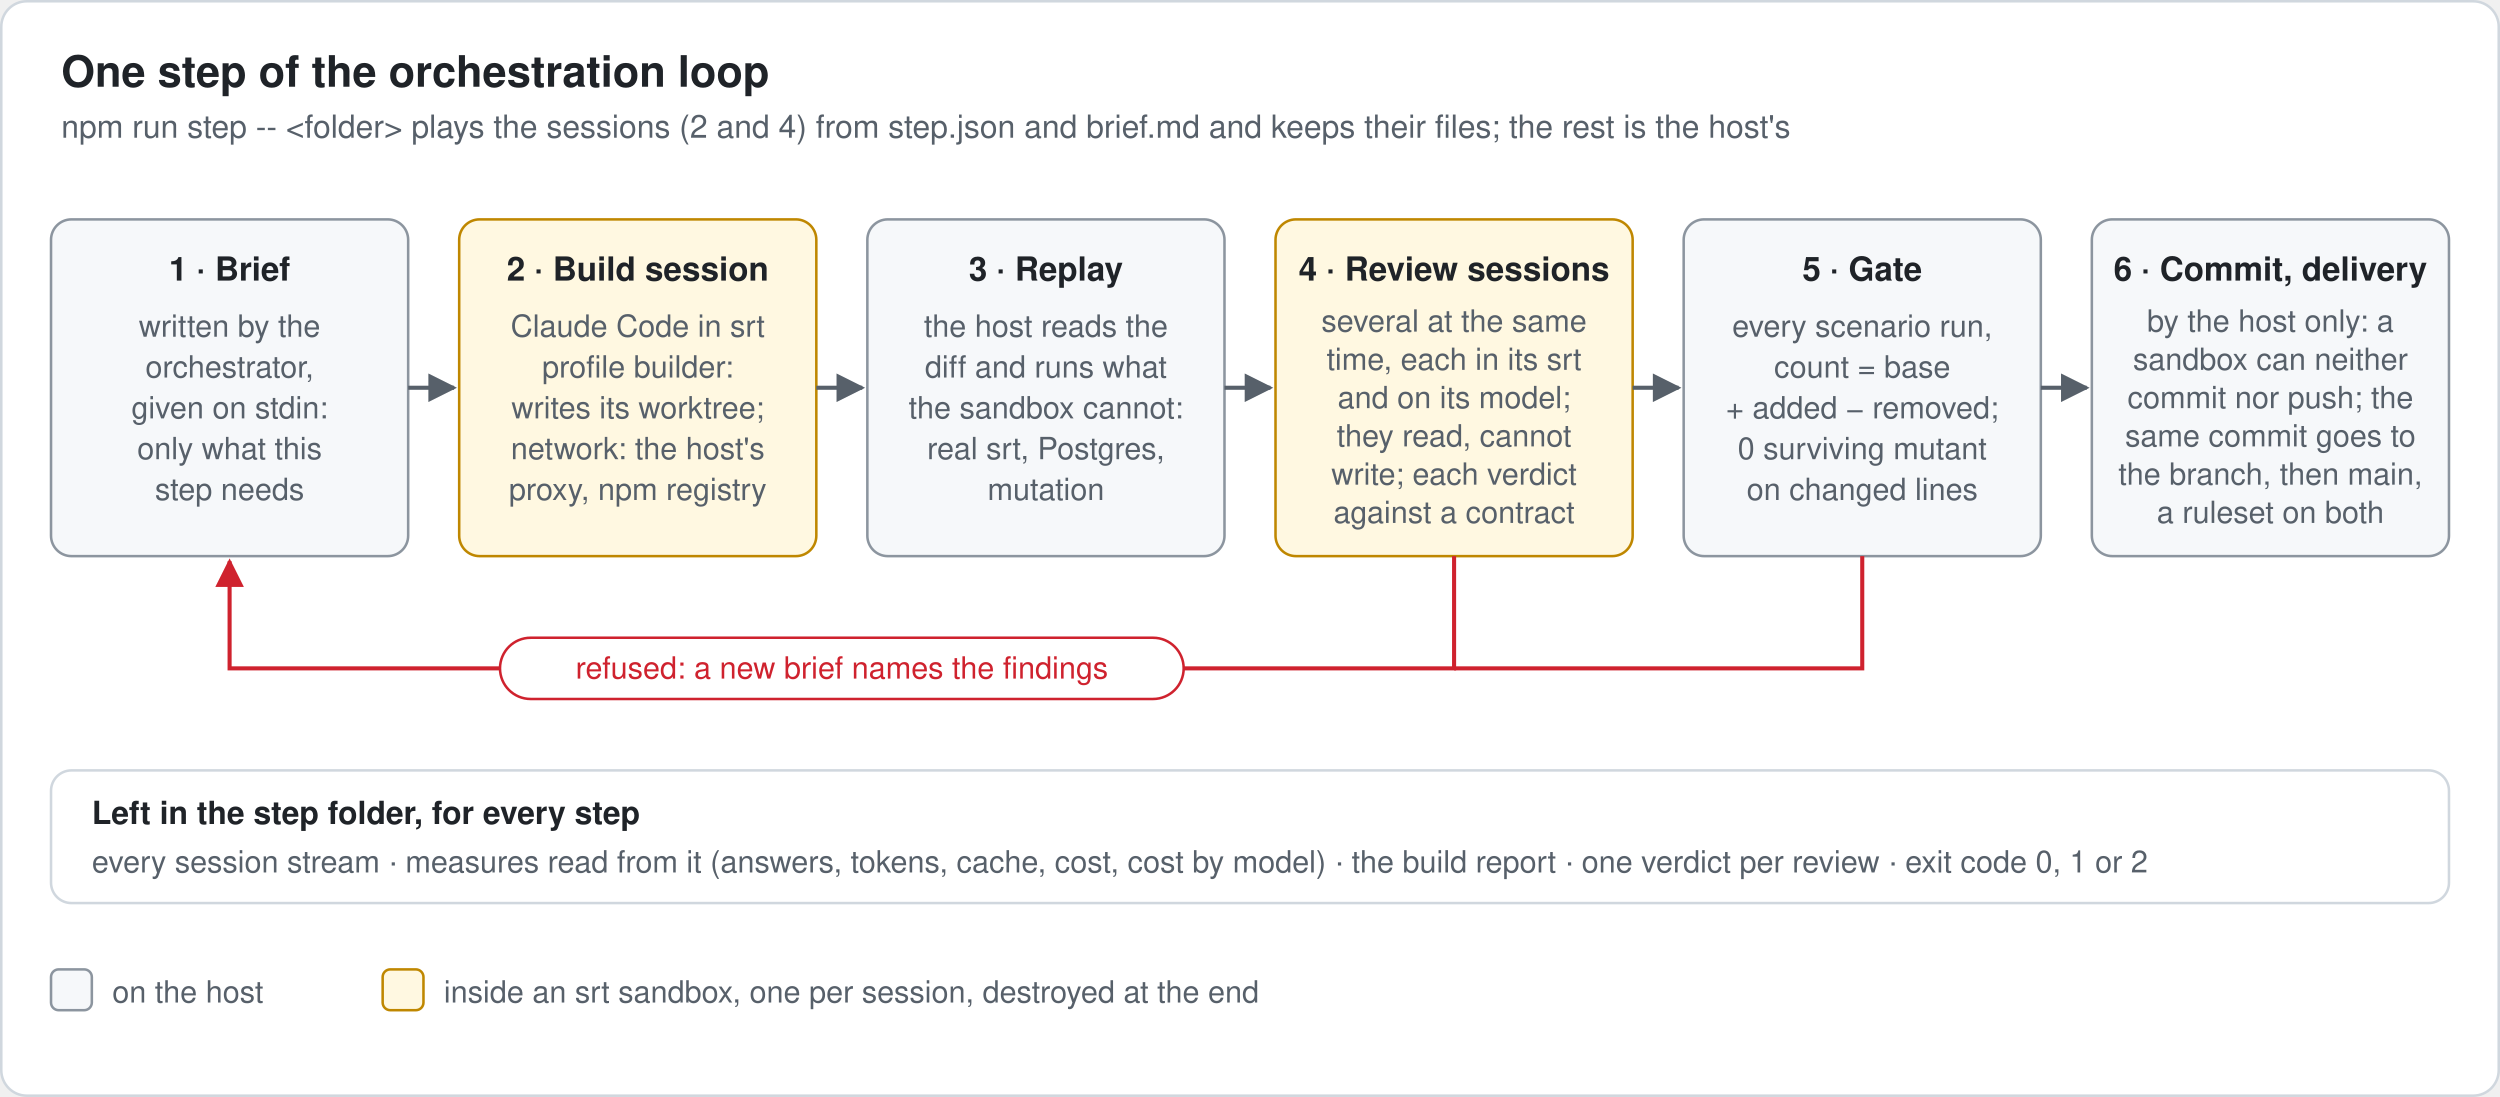
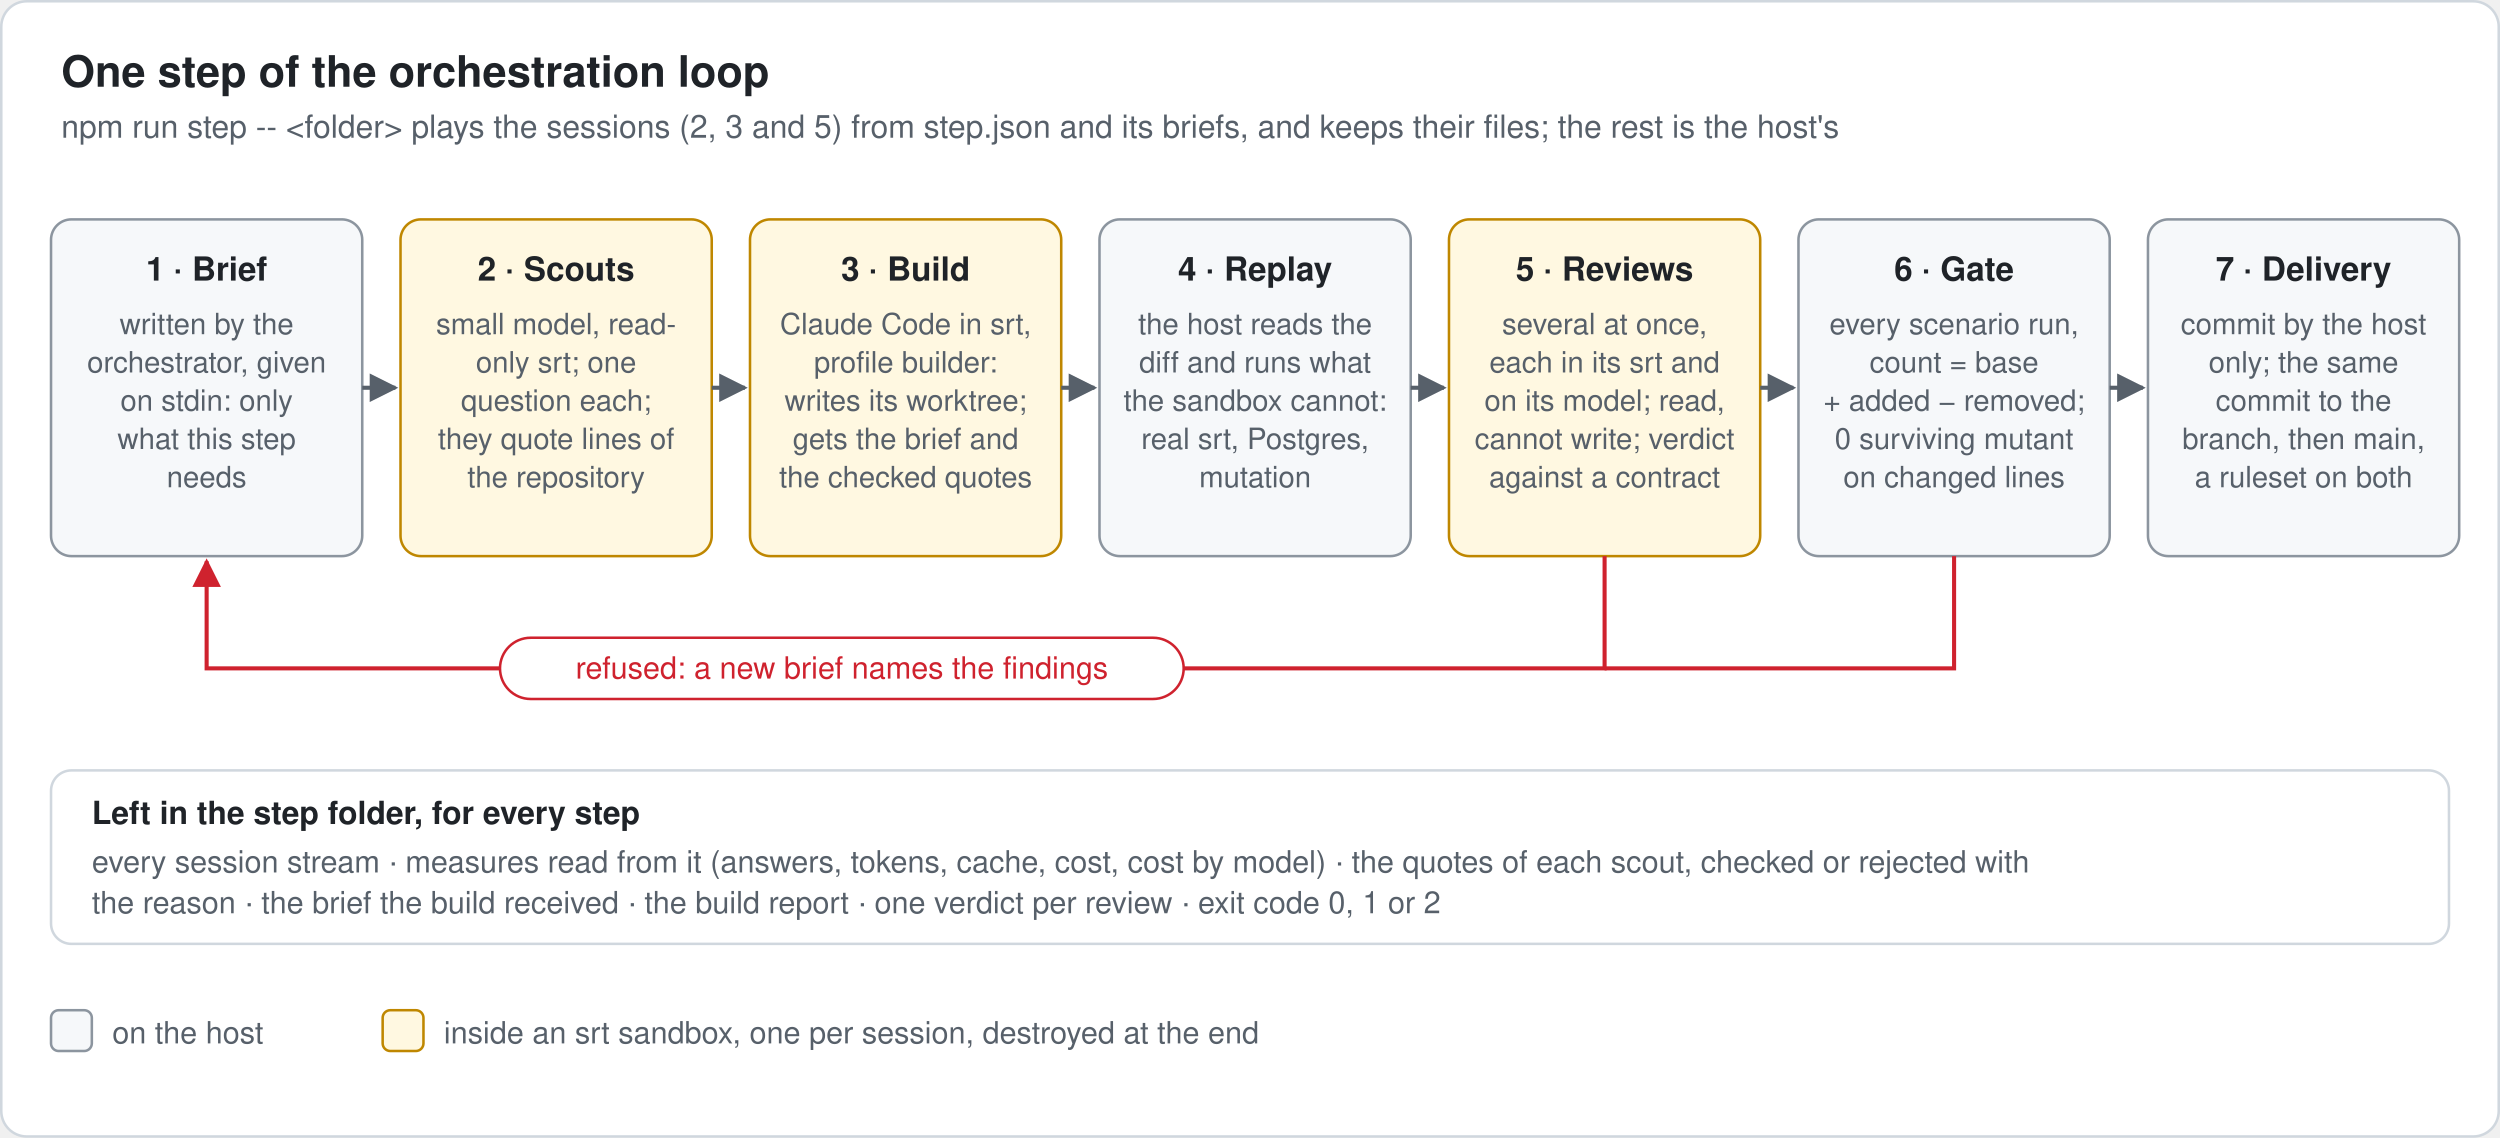
- <svg xmlns="http://www.w3.org/2000/svg" viewBox="0 0 980 430" width="980" height="430" role="img" aria-labelledby="t d" font-family="-apple-system, 'Segoe UI', Helvetica, Arial, sans-serif">
+ <svg xmlns="http://www.w3.org/2000/svg" viewBox="0 0 980 446" width="980" height="446" role="img" aria-labelledby="t d" font-family="-apple-system, 'Segoe UI', Helvetica, Arial, sans-serif">
  <defs>
    <marker id="a" viewBox="0 0 10 10" refX="9" refY="5" markerWidth="7" markerHeight="7" orient="auto-start-reverse">
      <path d="M0 0L10 5L0 10z" fill="#57606a" />
    </marker>
    <marker id="r" viewBox="0 0 10 10" refX="9" refY="5" markerWidth="7" markerHeight="7" orient="auto-start-reverse">
      <path d="M0 0L10 5L0 10z" fill="#cf222e" />
    </marker>
  </defs>
-   <rect x="0.5" y="0.5" width="979" height="429" rx="10" fill="#ffffff" stroke="#d0d7de" />
+   <rect x="0.5" y="0.5" width="979" height="445" rx="10" fill="#ffffff" stroke="#d0d7de" />
  <text x="24" y="34" font-size="17" font-weight="600" fill="#1f2328">One step of the orchestration loop</text>
-   <text x="24" y="54" font-size="12.5" fill="#57606a">npm run step -- &lt;folder&gt; plays the sessions (2 and 4) from step.json and brief.md and keeps their files; the rest is the host's</text>
-   <g font-size="12" fill="#1f2328">
-     <rect x="20" y="86" width="140" height="132" rx="8" fill="#f6f8fa" stroke="#8c959f" />
-     <text x="90" y="110" text-anchor="middle" font-weight="600" font-size="13">1 · Brief</text>
-     <text x="90" y="132" text-anchor="middle" fill="#57606a">written by the</text>
-     <text x="90" y="148" text-anchor="middle" fill="#57606a">orchestrator,</text>
-     <text x="90" y="164" text-anchor="middle" fill="#57606a">given on stdin:</text>
-     <text x="90" y="180" text-anchor="middle" fill="#57606a">only what this</text>
-     <text x="90" y="196" text-anchor="middle" fill="#57606a">step needs</text>
-     <rect x="180" y="86" width="140" height="132" rx="8" fill="#fff8e1" stroke="#bf8700" />
-     <text x="250" y="110" text-anchor="middle" font-weight="600" font-size="13">2 · Build session</text>
-     <text x="250" y="132" text-anchor="middle" fill="#57606a">Claude Code in srt</text>
-     <text x="250" y="148" text-anchor="middle" fill="#57606a">profile builder:</text>
-     <text x="250" y="164" text-anchor="middle" fill="#57606a">writes its worktree;</text>
-     <text x="250" y="180" text-anchor="middle" fill="#57606a">network: the host's</text>
-     <text x="250" y="196" text-anchor="middle" fill="#57606a">proxy, npm registry</text>
-     <rect x="340" y="86" width="140" height="132" rx="8" fill="#f6f8fa" stroke="#8c959f" />
-     <text x="410" y="110" text-anchor="middle" font-weight="600" font-size="13">3 · Replay</text>
-     <text x="410" y="132" text-anchor="middle" fill="#57606a">the host reads the</text>
-     <text x="410" y="148" text-anchor="middle" fill="#57606a">diff and runs what</text>
-     <text x="410" y="164" text-anchor="middle" fill="#57606a">the sandbox cannot:</text>
-     <text x="410" y="180" text-anchor="middle" fill="#57606a">real srt, Postgres,</text>
-     <text x="410" y="196" text-anchor="middle" fill="#57606a">mutation</text>
-     <rect x="500" y="86" width="140" height="132" rx="8" fill="#fff8e1" stroke="#bf8700" />
-     <text x="570" y="110" text-anchor="middle" font-weight="600" font-size="13">4 · Review sessions</text>
-     <text x="570" y="130" text-anchor="middle" fill="#57606a">several at the same</text>
-     <text x="570" y="145" text-anchor="middle" fill="#57606a">time, each in its srt</text>
-     <text x="570" y="160" text-anchor="middle" fill="#57606a">and on its model;</text>
-     <text x="570" y="175" text-anchor="middle" fill="#57606a">they read, cannot</text>
-     <text x="570" y="190" text-anchor="middle" fill="#57606a">write; each verdict</text>
-     <text x="570" y="205" text-anchor="middle" fill="#57606a">against a contract</text>
-     <rect x="660" y="86" width="140" height="132" rx="8" fill="#f6f8fa" stroke="#8c959f" />
-     <text x="730" y="110" text-anchor="middle" font-weight="600" font-size="13">5 · Gate</text>
-     <text x="730" y="132" text-anchor="middle" fill="#57606a">every scenario run,</text>
-     <text x="730" y="148" text-anchor="middle" fill="#57606a">count = base</text>
-     <text x="730" y="164" text-anchor="middle" fill="#57606a">+ added − removed;</text>
-     <text x="730" y="180" text-anchor="middle" fill="#57606a">0 surviving mutant</text>
-     <text x="730" y="196" text-anchor="middle" fill="#57606a">on changed lines</text>
-     <rect x="820" y="86" width="140" height="132" rx="8" fill="#f6f8fa" stroke="#8c959f" />
-     <text x="890" y="110" text-anchor="middle" font-weight="600" font-size="13">6 · Commit, delivery</text>
-     <text x="890" y="130" text-anchor="middle" fill="#57606a">by the host only: a</text>
-     <text x="890" y="145" text-anchor="middle" fill="#57606a">sandbox can neither</text>
-     <text x="890" y="160" text-anchor="middle" fill="#57606a">commit nor push; the</text>
-     <text x="890" y="175" text-anchor="middle" fill="#57606a">same commit goes to</text>
-     <text x="890" y="190" text-anchor="middle" fill="#57606a">the branch, then main,</text>
-     <text x="890" y="205" text-anchor="middle" fill="#57606a">a ruleset on both</text>
+   <text x="24" y="54" font-size="12.5" fill="#57606a">npm run step -- &lt;folder&gt; plays the sessions (2, 3 and 5) from step.json and its briefs, and keeps their files; the rest is the host's</text>
+   <g font-size="11.5" fill="#1f2328">
+     <rect x="20" y="86" width="122" height="132" rx="8" fill="#f6f8fa" stroke="#8c959f" />
+     <text x="81" y="110" text-anchor="middle" font-weight="600" font-size="13">1 · Brief</text>
+     <text x="81" y="131" text-anchor="middle" fill="#57606a">written by the</text>
+     <text x="81" y="146" text-anchor="middle" fill="#57606a">orchestrator, given</text>
+     <text x="81" y="161" text-anchor="middle" fill="#57606a">on stdin: only</text>
+     <text x="81" y="176" text-anchor="middle" fill="#57606a">what this step</text>
+     <text x="81" y="191" text-anchor="middle" fill="#57606a">needs</text>
+     <rect x="157" y="86" width="122" height="132" rx="8" fill="#fff8e1" stroke="#bf8700" />
+     <text x="218" y="110" text-anchor="middle" font-weight="600" font-size="13">2 · Scouts</text>
+     <text x="218" y="131" text-anchor="middle" fill="#57606a">small model, read-</text>
+     <text x="218" y="146" text-anchor="middle" fill="#57606a">only srt; one</text>
+     <text x="218" y="161" text-anchor="middle" fill="#57606a">question each;</text>
+     <text x="218" y="176" text-anchor="middle" fill="#57606a">they quote lines of</text>
+     <text x="218" y="191" text-anchor="middle" fill="#57606a">the repository</text>
+     <rect x="294" y="86" width="122" height="132" rx="8" fill="#fff8e1" stroke="#bf8700" />
+     <text x="355" y="110" text-anchor="middle" font-weight="600" font-size="13">3 · Build</text>
+     <text x="355" y="131" text-anchor="middle" fill="#57606a">Claude Code in srt,</text>
+     <text x="355" y="146" text-anchor="middle" fill="#57606a">profile builder:</text>
+     <text x="355" y="161" text-anchor="middle" fill="#57606a">writes its worktree;</text>
+     <text x="355" y="176" text-anchor="middle" fill="#57606a">gets the brief and</text>
+     <text x="355" y="191" text-anchor="middle" fill="#57606a">the checked quotes</text>
+     <rect x="431" y="86" width="122" height="132" rx="8" fill="#f6f8fa" stroke="#8c959f" />
+     <text x="492" y="110" text-anchor="middle" font-weight="600" font-size="13">4 · Replay</text>
+     <text x="492" y="131" text-anchor="middle" fill="#57606a">the host reads the</text>
+     <text x="492" y="146" text-anchor="middle" fill="#57606a">diff and runs what</text>
+     <text x="492" y="161" text-anchor="middle" fill="#57606a">the sandbox cannot:</text>
+     <text x="492" y="176" text-anchor="middle" fill="#57606a">real srt, Postgres,</text>
+     <text x="492" y="191" text-anchor="middle" fill="#57606a">mutation</text>
+     <rect x="568" y="86" width="122" height="132" rx="8" fill="#fff8e1" stroke="#bf8700" />
+     <text x="629" y="110" text-anchor="middle" font-weight="600" font-size="13">5 · Reviews</text>
+     <text x="629" y="131" text-anchor="middle" fill="#57606a">several at once,</text>
+     <text x="629" y="146" text-anchor="middle" fill="#57606a">each in its srt and</text>
+     <text x="629" y="161" text-anchor="middle" fill="#57606a">on its model; read,</text>
+     <text x="629" y="176" text-anchor="middle" fill="#57606a">cannot write; verdict</text>
+     <text x="629" y="191" text-anchor="middle" fill="#57606a">against a contract</text>
+     <rect x="705" y="86" width="122" height="132" rx="8" fill="#f6f8fa" stroke="#8c959f" />
+     <text x="766" y="110" text-anchor="middle" font-weight="600" font-size="13">6 · Gate</text>
+     <text x="766" y="131" text-anchor="middle" fill="#57606a">every scenario run,</text>
+     <text x="766" y="146" text-anchor="middle" fill="#57606a">count = base</text>
+     <text x="766" y="161" text-anchor="middle" fill="#57606a">+ added − removed;</text>
+     <text x="766" y="176" text-anchor="middle" fill="#57606a">0 surviving mutant</text>
+     <text x="766" y="191" text-anchor="middle" fill="#57606a">on changed lines</text>
+     <rect x="842" y="86" width="122" height="132" rx="8" fill="#f6f8fa" stroke="#8c959f" />
+     <text x="903" y="110" text-anchor="middle" font-weight="600" font-size="13">7 · Delivery</text>
+     <text x="903" y="131" text-anchor="middle" fill="#57606a">commit by the host</text>
+     <text x="903" y="146" text-anchor="middle" fill="#57606a">only; the same</text>
+     <text x="903" y="161" text-anchor="middle" fill="#57606a">commit to the</text>
+     <text x="903" y="176" text-anchor="middle" fill="#57606a">branch, then main,</text>
+     <text x="903" y="191" text-anchor="middle" fill="#57606a">a ruleset on both</text>
  </g>
  <g stroke="#57606a" stroke-width="1.6" fill="none" marker-end="url(#a)">
-     <path d="M160 152H178" />
-     <path d="M320 152H338" />
-     <path d="M480 152H498" />
-     <path d="M640 152H658" />
-     <path d="M800 152H818" />
+     <path d="M142 152H155" />
+     <path d="M279 152H292" />
+     <path d="M416 152H429" />
+     <path d="M553 152H566" />
+     <path d="M690 152H703" />
+     <path d="M827 152H840" />
  </g>
  <g stroke="#cf222e" stroke-width="1.6" fill="none">
-     <path d="M570 218V262H90V220" marker-end="url(#r)" />
-     <path d="M730 218V262H570" />
+     <path d="M629 218V262H81V220" marker-end="url(#r)" />
+     <path d="M766 218V262H629" />
  </g>
  <rect x="196" y="250" width="268" height="24" rx="12" fill="#ffffff" stroke="#cf222e" />
  <text x="330" y="266" text-anchor="middle" font-size="12" fill="#cf222e">refused: a new brief names the findings</text>
-   <rect x="20" y="302" width="940" height="52" rx="8" fill="#ffffff" stroke="#d0d7de" />
+   <rect x="20" y="302" width="940" height="68" rx="8" fill="#ffffff" stroke="#d0d7de" />
  <text x="36" y="323" font-size="12.5" font-weight="600" fill="#1f2328">Left in the step folder, for every step</text>
-   <text x="36" y="342" font-size="12" fill="#57606a">every session stream · measures read from it (answers, tokens, cache, cost, cost by model) · the build report · one verdict per review · exit code 0, 1 or 2</text>
-   <rect x="20" y="380" width="16" height="16" rx="3" fill="#f6f8fa" stroke="#8c959f" />
-   <text x="44" y="393" font-size="12" fill="#57606a">on the host</text>
-   <rect x="150" y="380" width="16" height="16" rx="3" fill="#fff8e1" stroke="#bf8700" />
-   <text x="174" y="393" font-size="12" fill="#57606a">inside an srt sandbox, one per session, destroyed at the end</text>
+   <text x="36" y="342" font-size="12" fill="#57606a">every session stream · measures read from it (answers, tokens, cache, cost, cost by model) · the quotes of each scout, checked or rejected with</text>
+   <text x="36" y="358" font-size="12" fill="#57606a">the reason · the brief the build received · the build report · one verdict per review · exit code 0, 1 or 2</text>
+   <rect x="20" y="396" width="16" height="16" rx="3" fill="#f6f8fa" stroke="#8c959f" />
+   <text x="44" y="409" font-size="12" fill="#57606a">on the host</text>
+   <rect x="150" y="396" width="16" height="16" rx="3" fill="#fff8e1" stroke="#bf8700" />
+   <text x="174" y="409" font-size="12" fill="#57606a">inside an srt sandbox, one per session, destroyed at the end</text>
</svg>
